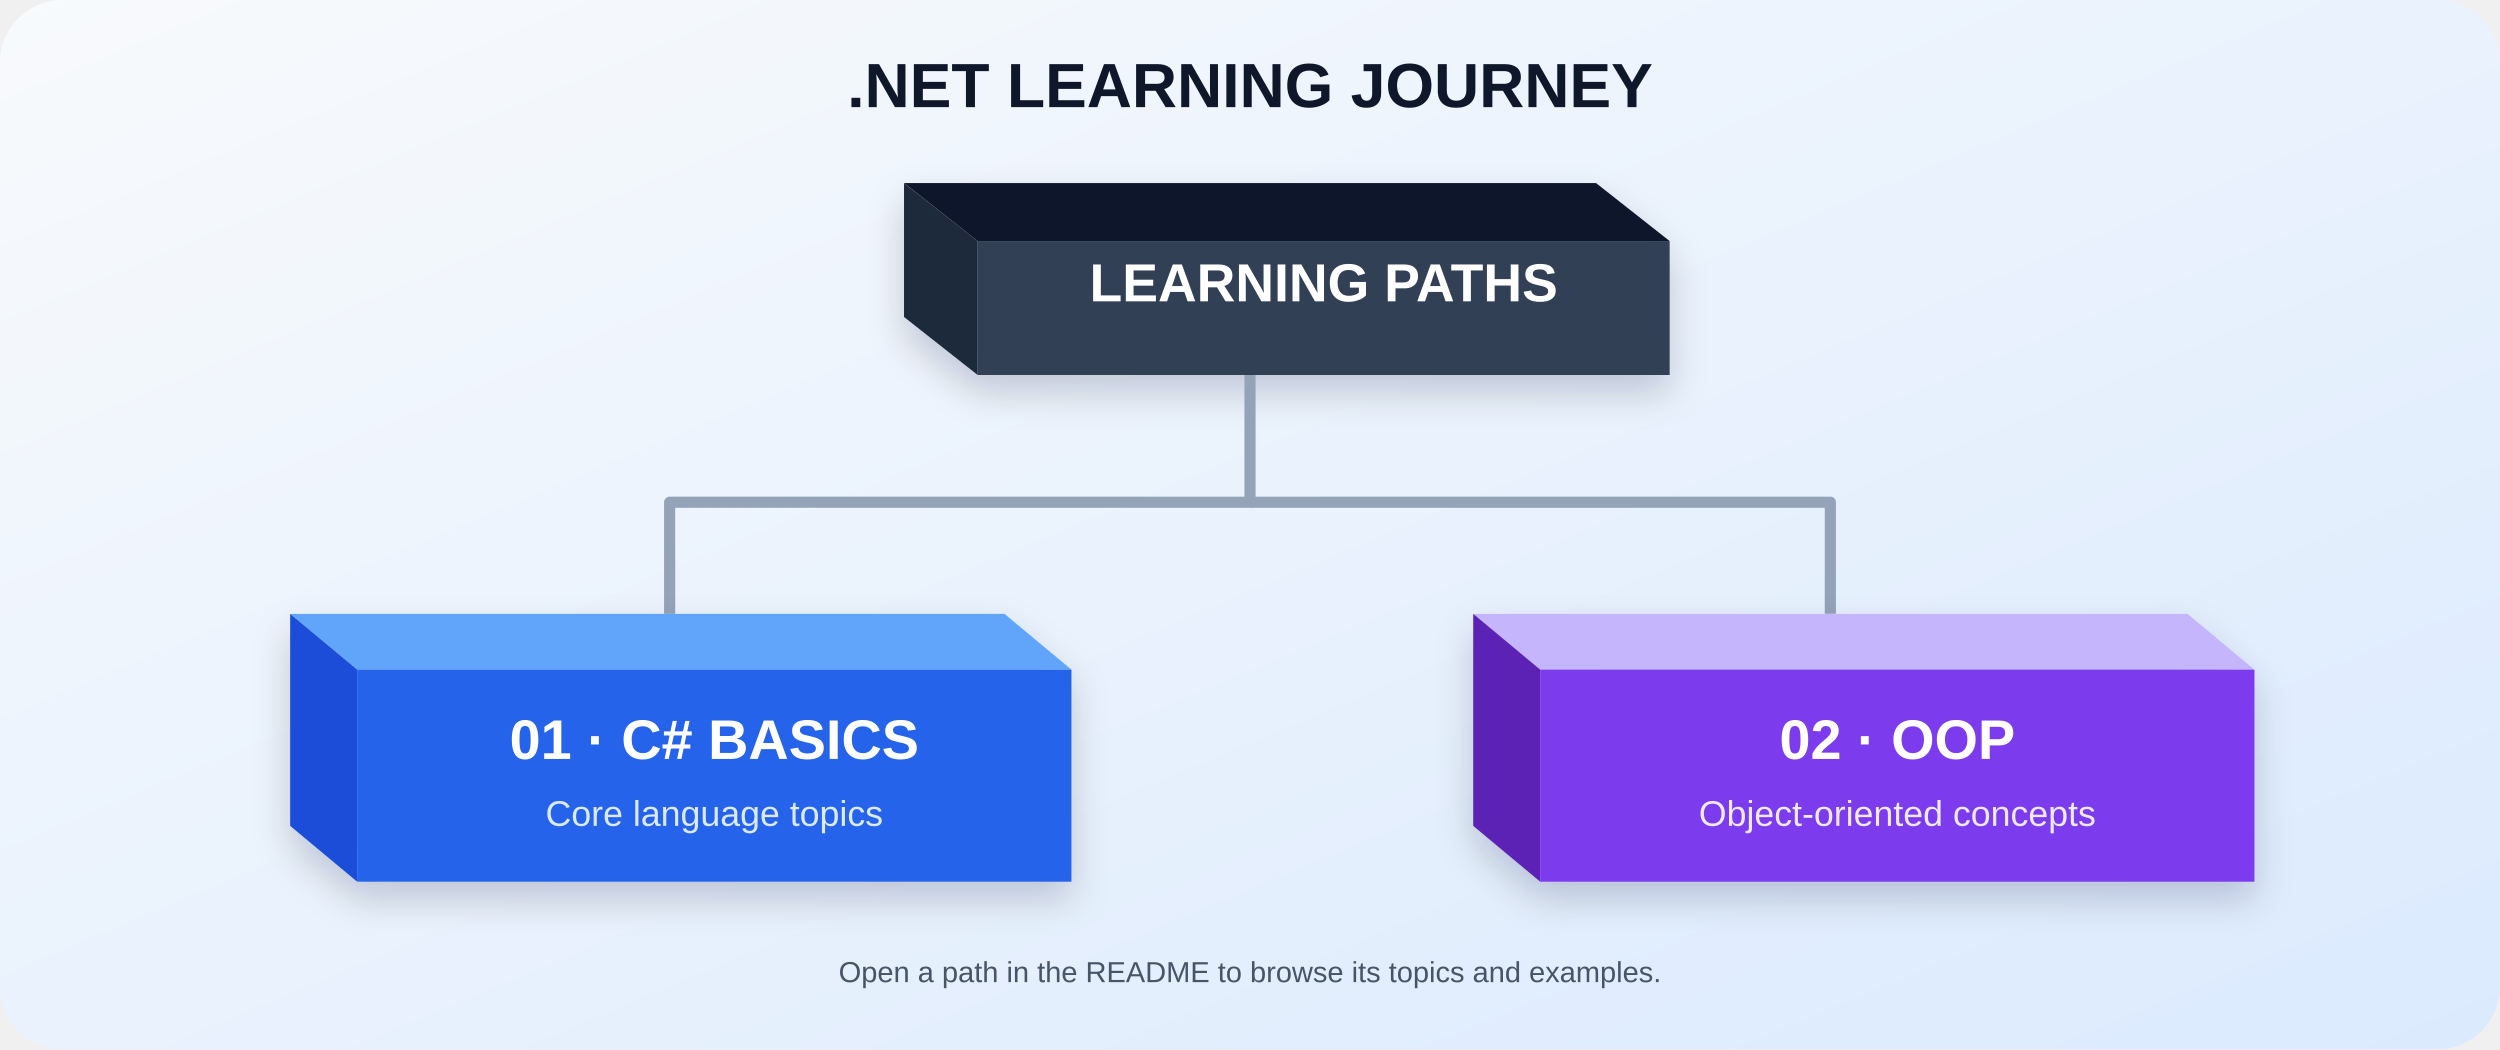
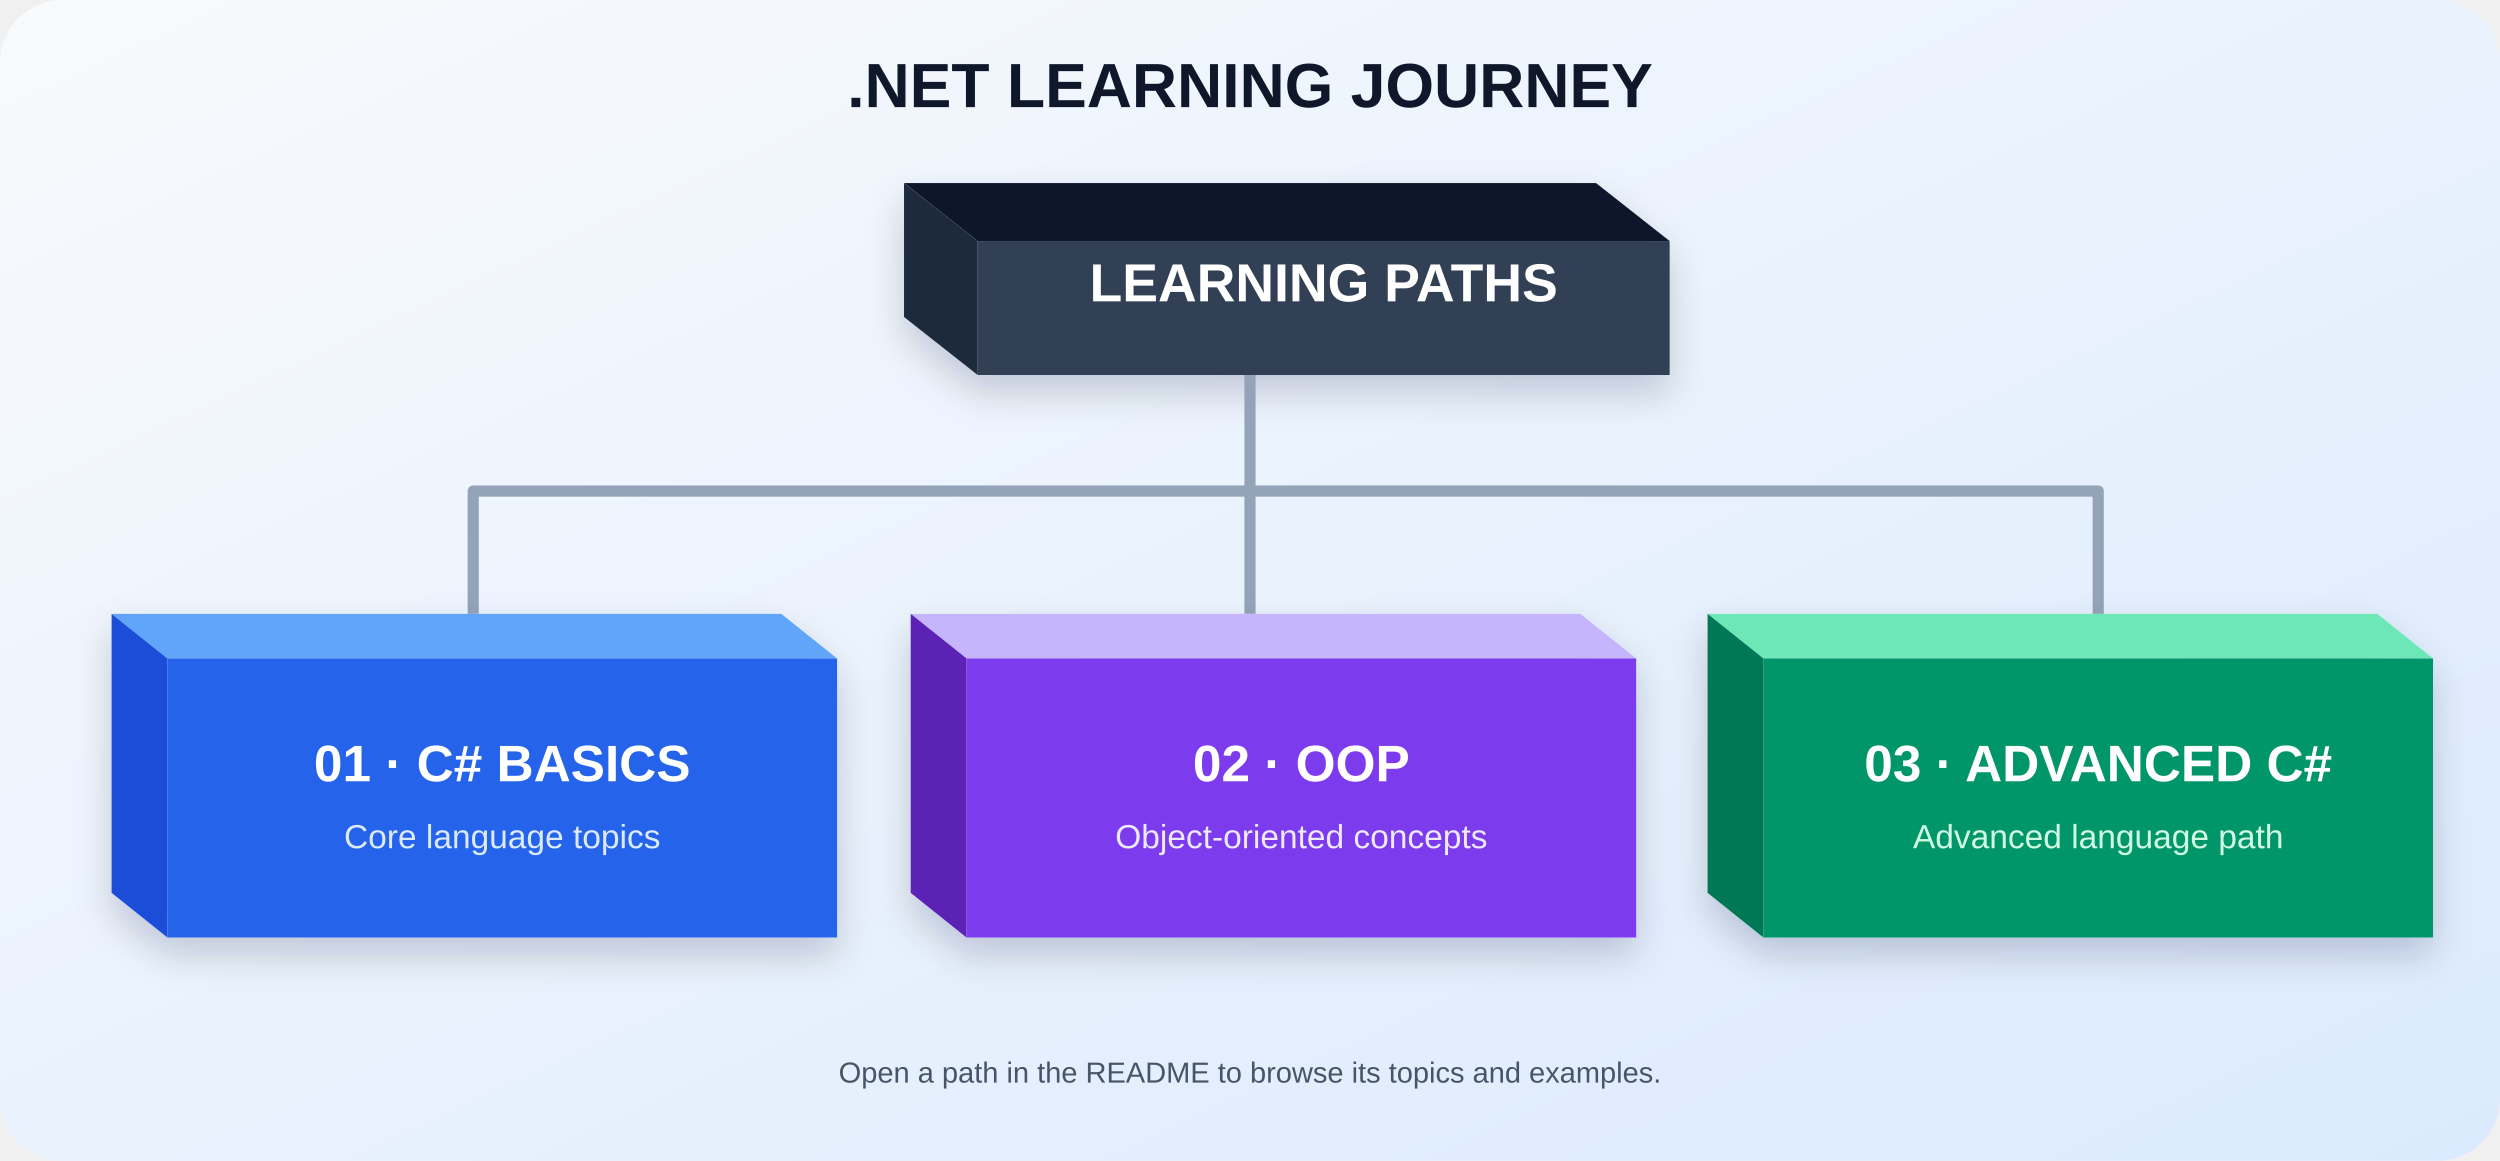
- <svg xmlns="http://www.w3.org/2000/svg" width="1120" height="470" viewBox="0 0 1120 470" role="img" aria-labelledby="title desc">
+ <svg xmlns="http://www.w3.org/2000/svg" width="1120" height="520" viewBox="0 0 1120 520" role="img" aria-labelledby="title desc">
  <defs>
    <linearGradient id="bg" x1="0" y1="0" x2="1" y2="1">
      <stop offset="0" stop-color="#f8fafc" />
      <stop offset="1" stop-color="#dbeafe" />
    </linearGradient>
    <filter id="shadow" x="-25%" y="-25%" width="150%" height="160%">
      <feDropShadow dx="0" dy="8" stdDeviation="8" flood-color="#0f172a" flood-opacity=".18" />
    </filter>
  </defs>
-   <rect width="1120" height="470" rx="28" fill="url(#bg)" />
+   <rect width="1120" height="520" rx="28" fill="url(#bg)" />
  <text x="560" y="48" text-anchor="middle" font-family="Arial,sans-serif" font-size="28" font-weight="bold" fill="#0f172a">.NET LEARNING JOURNEY</text>
  <g filter="url(#shadow)">
    <polygon points="405,82 715,82 748,108 438,108" fill="#0f172a" />
    <polygon points="405,82 438,108 438,168 405,142" fill="#1e293b" />
    <polygon points="438,108 748,108 748,168 438,168" fill="#334155" />
    <text x="593" y="135" text-anchor="middle" font-family="Arial,sans-serif" font-size="24" font-weight="bold" fill="#fff">LEARNING PATHS</text>
  </g>
  <g fill="none" stroke="#94a3b8" stroke-width="5" stroke-linejoin="round">
-     <path d="M560 168 V225 H300 V275" />
-     <path d="M560 225 H820 V275" />
+     <path d="M560 168 V220 H212 V275" />
+     <path d="M560 220 V275" />
+     <path d="M560 220 H940 V275" />
  </g>
  <g filter="url(#shadow)" font-family="Arial,sans-serif" text-anchor="middle">
-     <polygon points="130,275 450,275 480,300 160,300" fill="#60a5fa" />
-     <polygon points="130,275 160,300 160,395 130,370" fill="#1d4ed8" />
-     <polygon points="160,300 480,300 480,395 160,395" fill="#2563eb" />
-     <text x="320" y="340" font-size="25" font-weight="bold" fill="#fff">01 · C# BASICS</text>
-     <text x="320" y="370" font-size="16" fill="#dbeafe">Core language topics</text>
-     <polygon points="660,275 980,275 1010,300 690,300" fill="#c4b5fd" />
-     <polygon points="660,275 690,300 690,395 660,370" fill="#5b21b6" />
-     <polygon points="690,300 1010,300 1010,395 690,395" fill="#7c3aed" />
-     <text x="850" y="340" font-size="25" font-weight="bold" fill="#fff">02 · OOP</text>
-     <text x="850" y="370" font-size="16" fill="#ede9fe">Object-oriented concepts</text>
+     <polygon points="50,275 350,275 375,295 75,295" fill="#60a5fa" />
+     <polygon points="50,275 75,295 75,420 50,400" fill="#1d4ed8" />
+     <polygon points="75,295 375,295 375,420 75,420" fill="#2563eb" />
+     <text x="225" y="350" font-size="23" font-weight="bold" fill="#fff">01 · C# BASICS</text>
+     <text x="225" y="380" font-size="15" fill="#dbeafe">Core language topics</text>
+     <polygon points="408,275 708,275 733,295 433,295" fill="#c4b5fd" />
+     <polygon points="408,275 433,295 433,420 408,400" fill="#5b21b6" />
+     <polygon points="433,295 733,295 733,420 433,420" fill="#7c3aed" />
+     <text x="583" y="350" font-size="23" font-weight="bold" fill="#fff">02 · OOP</text>
+     <text x="583" y="380" font-size="15" fill="#ede9fe">Object-oriented concepts</text>
+     <polygon points="765,275 1065,275 1090,295 790,295" fill="#6ee7b7" />
+     <polygon points="765,275 790,295 790,420 765,400" fill="#047857" />
+     <polygon points="790,295 1090,295 1090,420 790,420" fill="#059669" />
+     <text x="940" y="350" font-size="23" font-weight="bold" fill="#fff">03 · ADVANCED C#</text>
+     <text x="940" y="380" font-size="15" fill="#d1fae5">Advanced language path</text>
  </g>
-   <text x="560" y="440" text-anchor="middle" font-family="Arial,sans-serif" font-size="13" fill="#475569">Open a path in the README to browse its topics and examples.</text>
+   <text x="560" y="485" text-anchor="middle" font-family="Arial,sans-serif" font-size="13" fill="#475569">Open a path in the README to browse its topics and examples.</text>
</svg>
